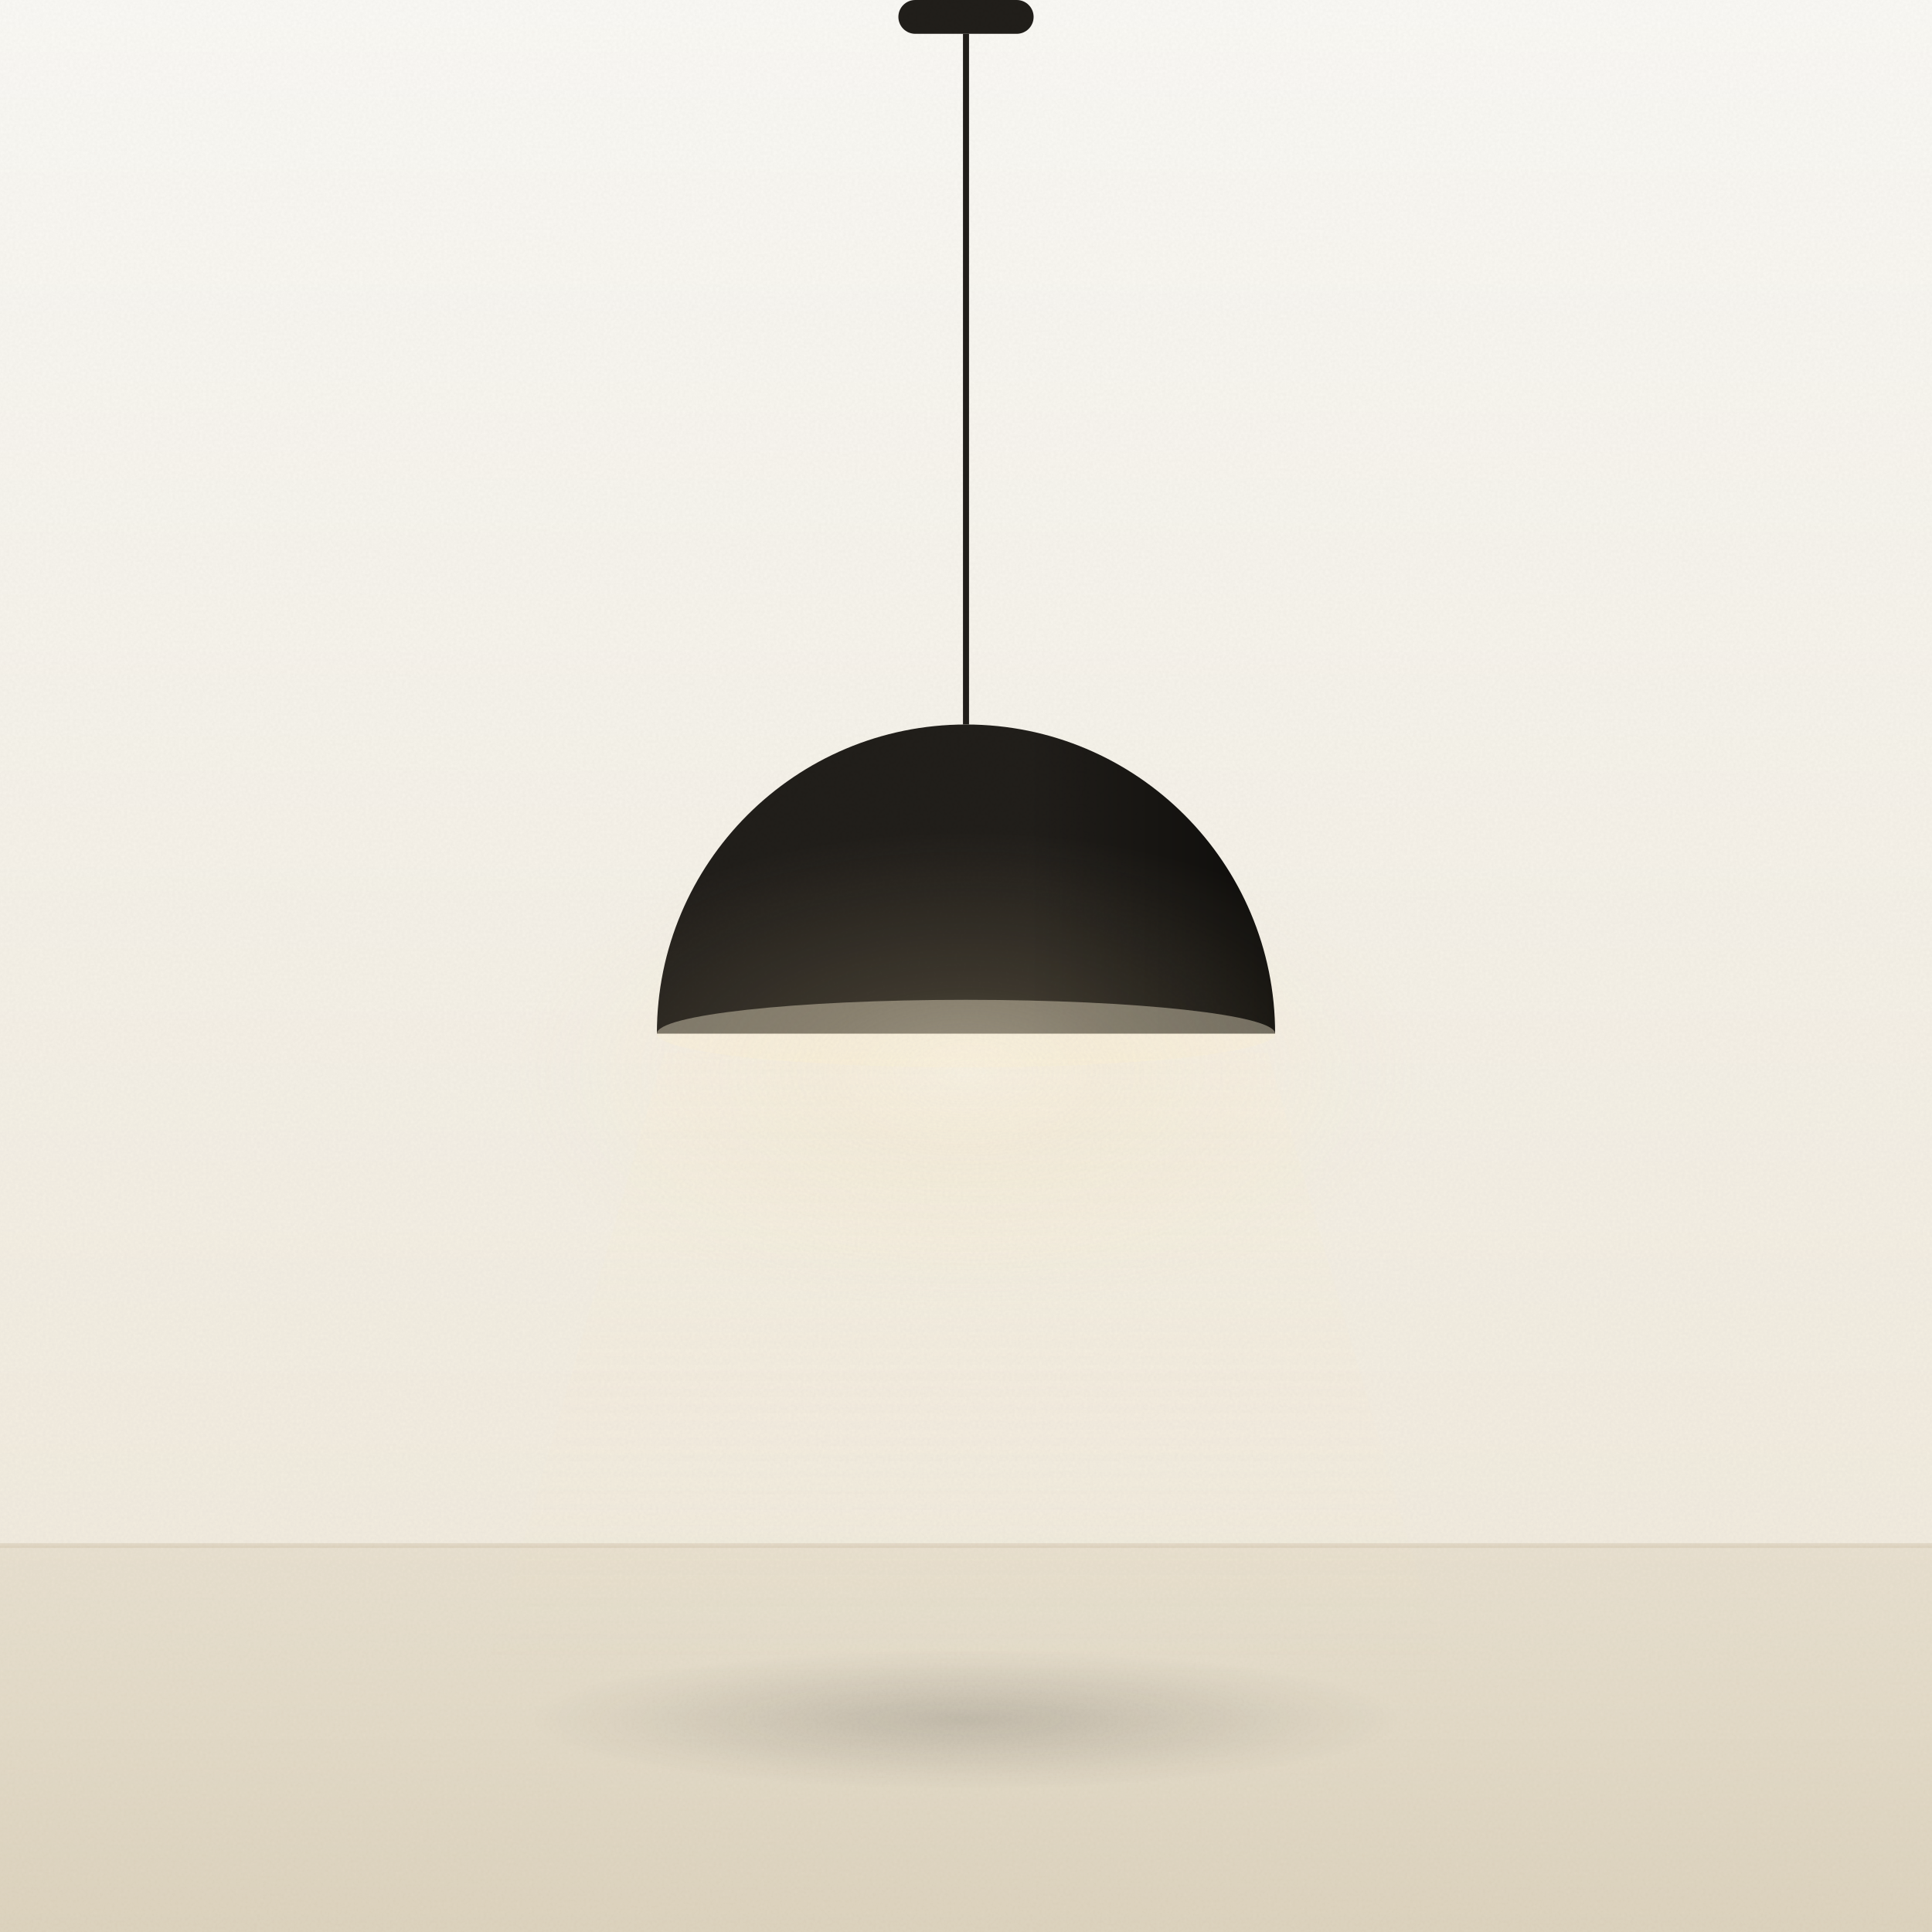
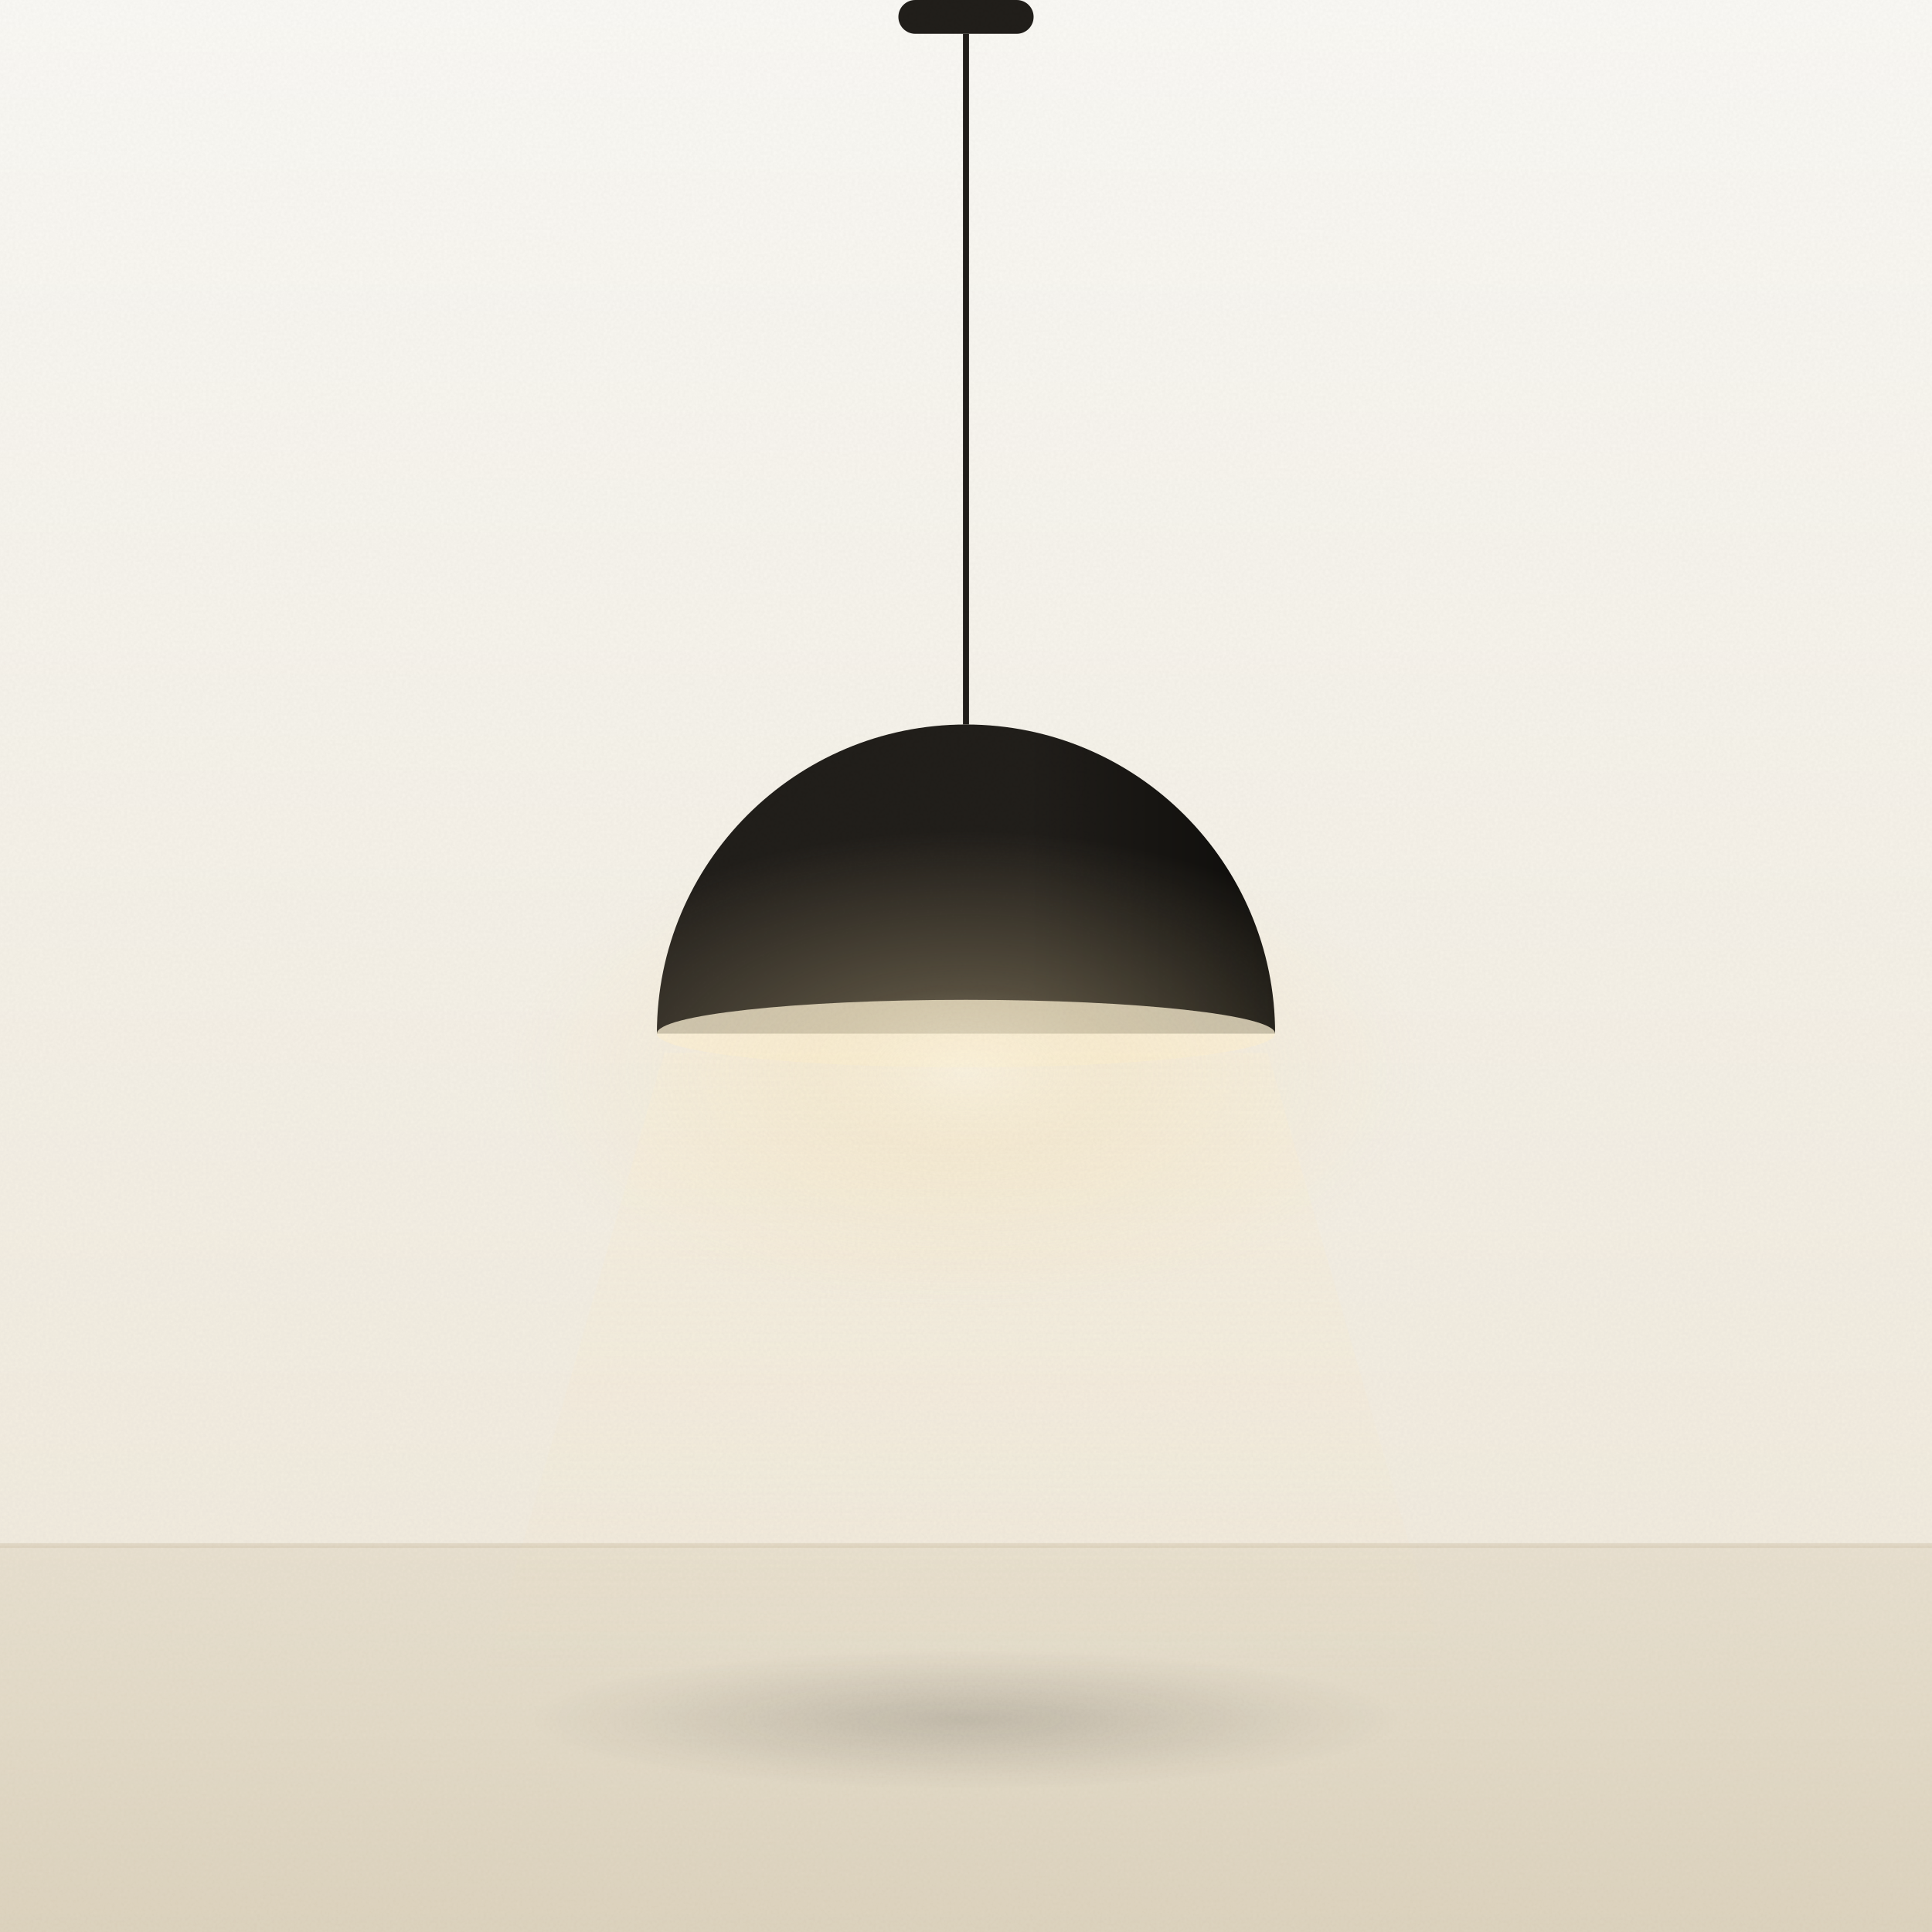
<svg xmlns="http://www.w3.org/2000/svg" viewBox="0 0 800 800">
  <defs>
    <linearGradient id="wall551" x1="0" y1="0" x2="0" y2="1">
      <stop offset="0" stop-color="#faf9f5" />
      <stop offset="0.8" stop-color="#f2ecdf" />
      <stop offset="1" stop-color="#ede5d5" />
    </linearGradient>
    <linearGradient id="floor552" x1="0" y1="0" x2="0" y2="1">
      <stop offset="0" stop-color="#e9e1d0" />
      <stop offset="1" stop-color="#ded4bf" />
    </linearGradient>
  </defs>
  <rect width="800" height="800" fill="url(#wall551)" />
  <rect y="640" width="800" height="160" fill="url(#floor552)" />
  <line x1="0" y1="640" x2="800" y2="640" stroke="#d8cdb8" stroke-width="2" opacity="0.6" />
  <defs>
    <linearGradient id="dm553" x1="0" y1="0" x2="1" y2="0">
      <stop offset="0" stop-color="#211e1a" />
      <stop offset="0.6" stop-color="#211e1a" />
      <stop offset="1" stop-color="#0d0c0a" />
    </linearGradient>
  </defs>
  <rect x="372" y="0" width="56" height="14" rx="7" fill="#211e1a" />
  <line x1="400" y1="14" x2="400" y2="300" stroke="#211e1a" stroke-width="2.5" />
  <path d="M272 428 A 128 128 0 0 1 528 428 Z" fill="url(#dm553)" />
-   <ellipse cx="400" cy="428" rx="128" ry="14" fill="#fdf3da" opacity="0.405" />
+   <ellipse cx="400" cy="428" rx="128" ry="14" fill="#fdf3da" opacity="0.765" />
  <defs>
    <linearGradient id="cn554" x1="0" y1="0" x2="0" y2="1">
-       <stop offset="0" stop-color="#fdf3da" stop-opacity="0.152" />
+       <stop offset="0" stop-color="#fdf3da" stop-opacity="0.287" />
      <stop offset="1" stop-color="#f3ddab" stop-opacity="0" />
    </linearGradient>
  </defs>
  <path d="M 275 436 L 525 436 L 600 696 L 200 696 Z" fill="url(#cn554)" />
  <defs>
    <radialGradient id="gl555">
-       <stop offset="0" stop-color="#fdf3da" stop-opacity="0.257" />
-       <stop offset="0.35" stop-color="#f3ddab" stop-opacity="0.135" />
+       <stop offset="0" stop-color="#fdf3da" stop-opacity="0.484" />
+       <stop offset="0.35" stop-color="#f3ddab" stop-opacity="0.255" />
      <stop offset="1" stop-color="#f3ddab" stop-opacity="0" />
    </radialGradient>
  </defs>
  <ellipse cx="400" cy="444" rx="190" ry="100" fill="url(#gl555)" />
  <defs>
    <radialGradient id="sh556">
      <stop offset="0" stop-color="#141413" stop-opacity="0.16" />
      <stop offset="1" stop-color="#141413" stop-opacity="0" />
    </radialGradient>
  </defs>
  <ellipse cx="400" cy="712" rx="180" ry="28.8" fill="url(#sh556)" />
  <filter id="nz557">
    <feTurbulence type="fractalNoise" baseFrequency="0.8" numOctaves="2" stitchTiles="stitch" />
    <feColorMatrix type="matrix" values="0 0 0 0 0.08 0 0 0 0 0.07 0 0 0 0 0.06 0 0 0 0.03 0" />
  </filter>
  <rect width="800" height="800" filter="url(#nz557)" />
</svg>
